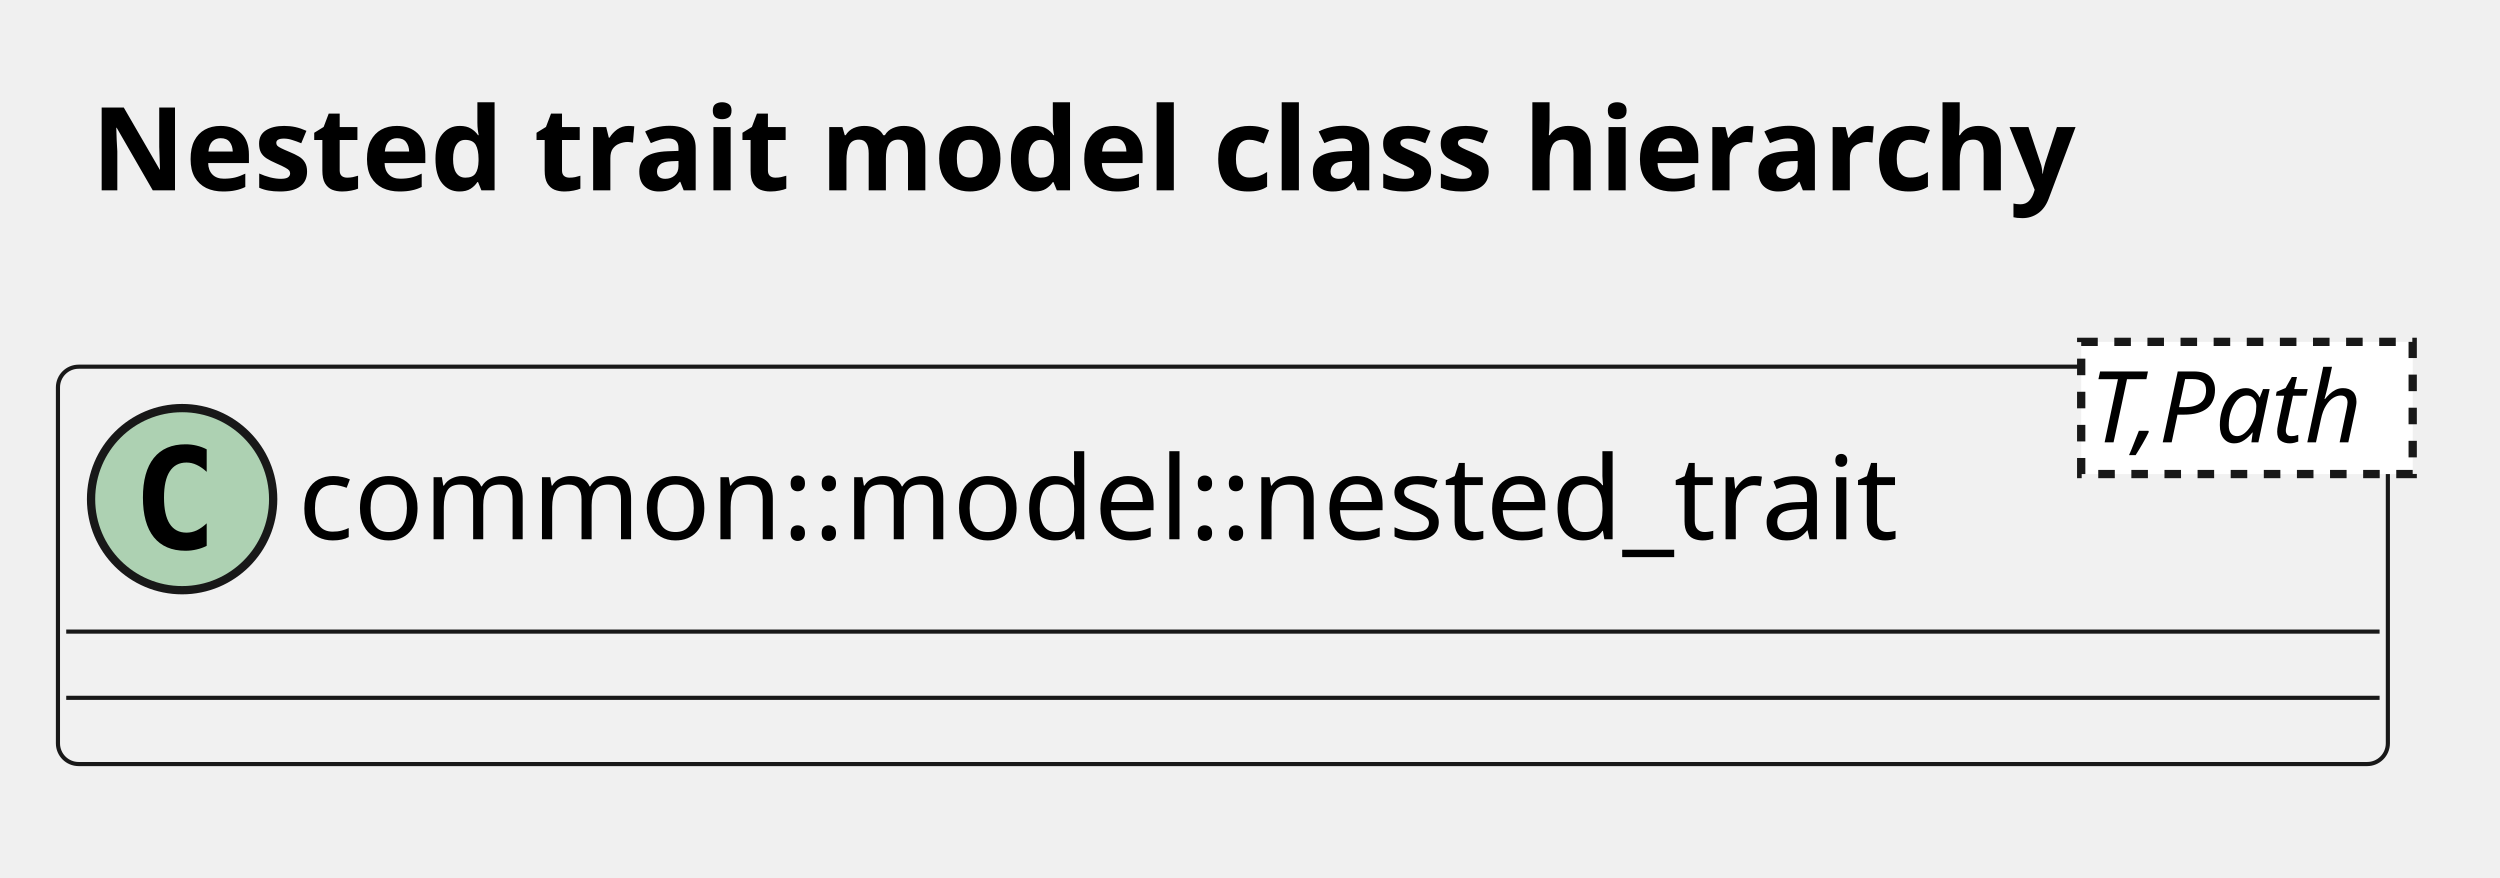
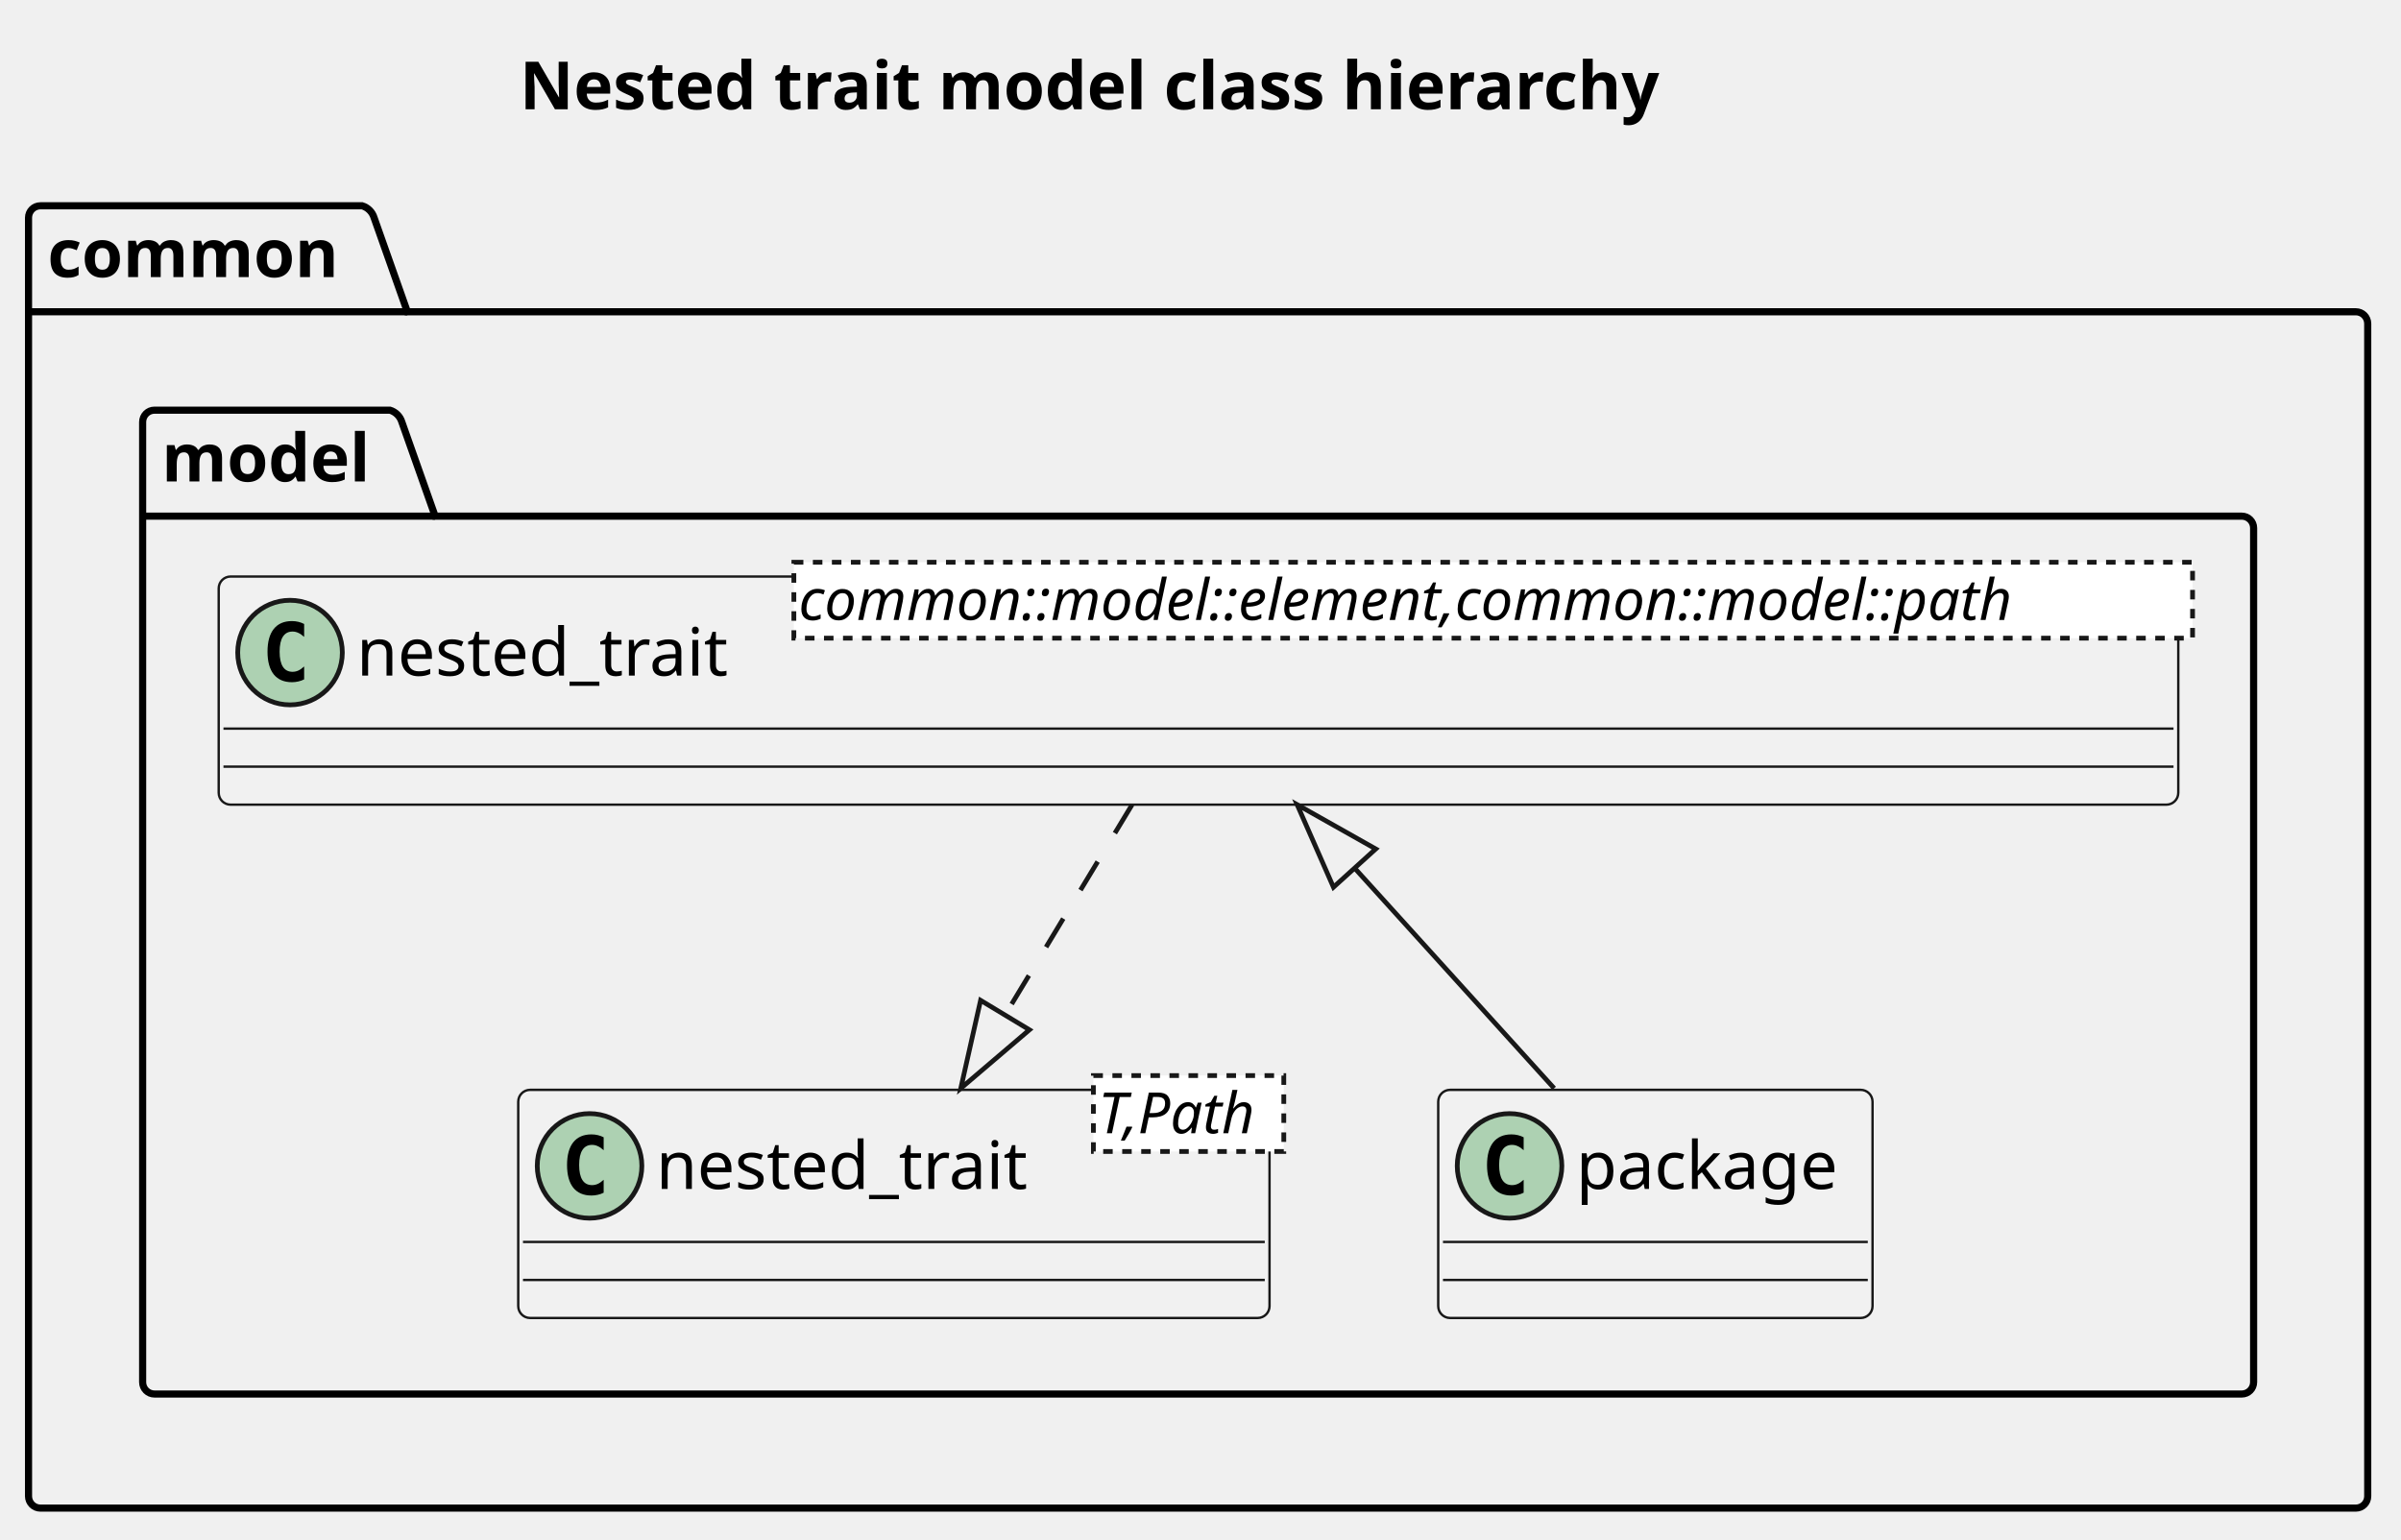
- <svg xmlns="http://www.w3.org/2000/svg" xmlns:xlink="http://www.w3.org/1999/xlink" contentStyleType="text/css" data-diagram-type="CLASS" height="106px" preserveAspectRatio="none" style="width:302px;height:106px;background:#FFFFFF;" version="1.1" viewBox="0 0 302 106" width="302px" zoomAndPan="magnify">
+ <svg xmlns="http://www.w3.org/2000/svg" xmlns:xlink="http://www.w3.org/1999/xlink" contentStyleType="text/css" data-diagram-type="CLASS" height="324px" preserveAspectRatio="none" style="width:505px;height:324px;background:#FFFFFF;" version="1.1" viewBox="0 0 505 324" width="505px" zoomAndPan="magnify">
  <defs />
  <g>
-     <text fill="#000000" font-family="sans-serif" font-size="14" font-weight="bold" lengthAdjust="spacing" textLength="272.426" x="11.014" y="22.995">Nested trait model class hierarchy</text>
+     <text fill="#000000" font-family="sans-serif" font-size="14" font-weight="bold" lengthAdjust="spacing" textLength="272.426" x="109.287" y="22.995">Nested trait model class hierarchy</text>
+     <g id="cluster_C_0002532840279361781187">
+       <path d="M8.5,43.297 L76.178,43.297 A3.75,3.75 0 0 1 78.678,45.797 L85.678,65.594 L495.5,65.594 A2.5,2.5 0 0 1 498,68.094 L498,314.797 A2.5,2.5 0 0 1 495.5,317.297 L8.5,317.297 A2.5,2.5 0 0 1 6,314.797 L6,45.797 A2.5,2.5 0 0 1 8.5,43.297 " fill="transparent" style="stroke:#000000;stroke-width:1.5;" />
+       <line style="stroke:#000000;stroke-width:1.5;" x1="6" x2="85.678" y1="65.594" y2="65.594" />
+       <text fill="#000000" font-family="sans-serif" font-size="14" font-weight="bold" lengthAdjust="spacing" textLength="66.678" x="10" y="58.292">common</text>
+     </g>
+     <g id="cluster_C_0000669774451444102653">
+       <path d="M32.5,86.297 L82.022,86.297 A3.75,3.75 0 0 1 84.522,88.797 L91.522,108.594 L471.5,108.594 A2.5,2.5 0 0 1 474,111.094 L474,290.797 A2.5,2.5 0 0 1 471.5,293.297 L32.5,293.297 A2.5,2.5 0 0 1 30,290.797 L30,88.797 A2.5,2.5 0 0 1 32.5,86.297 " fill="transparent" style="stroke:#000000;stroke-width:1.5;" />
+       <line style="stroke:#000000;stroke-width:1.5;" x1="30" x2="91.522" y1="108.594" y2="108.594" />
+       <text fill="#000000" font-family="sans-serif" font-size="14" font-weight="bold" lengthAdjust="spacing" textLength="48.522" x="34" y="101.292">model</text>
+     </g>
    <a href="classclanguml_1_1common_1_1model_1_1nested__trait.html" target="_top" title="Base class for elements nested in the diagram." xlink:actuate="onRequest" xlink:href="classclanguml_1_1common_1_1model_1_1nested__trait.html" xlink:show="new" xlink:title="Base class for elements nested in the diagram." xlink:type="simple">
-       <g id="elem_C_0000891208748219309562">
-         <rect codeLine="3" fill="#F1F1F1" height="48" id="C_0000891208748219309562" rx="2.5" ry="2.5" style="stroke:#181818;stroke-width:0.5;" width="281.454" x="7" y="44.297" />
-         <ellipse cx="22" cy="60.297" fill="#ADD1B2" rx="11" ry="11" style="stroke:#181818;stroke-width:1;" />
-         <path d="M24.969,65.938 Q24.391,66.234 23.75,66.375 Q23.109,66.531 22.406,66.531 Q19.906,66.531 18.578,64.891 Q17.266,63.234 17.266,60.109 Q17.266,56.984 18.578,55.328 Q19.906,53.672 22.406,53.672 Q23.109,53.672 23.75,53.828 Q24.406,53.984 24.969,54.281 L24.969,57 Q24.344,56.422 23.75,56.156 Q23.156,55.875 22.531,55.875 Q21.188,55.875 20.5,56.953 Q19.812,58.016 19.812,60.109 Q19.812,62.203 20.5,63.281 Q21.188,64.344 22.531,64.344 Q23.156,64.344 23.75,64.078 Q24.344,63.797 24.969,63.219 L24.969,65.938 Z " fill="#000000" />
-         <text fill="#000000" font-family="sans-serif" font-size="14" lengthAdjust="spacing" textLength="207.409" x="36" y="65.144">common::model::nested_trait</text>
-         <rect fill="#FFFFFF" height="15.969" style="stroke:#181818;stroke-width:1;stroke-dasharray:2.0,2.0;" width="40.045" x="251.409" y="41.297" />
-         <text fill="#000000" font-family="sans-serif" font-size="12" font-style="italic" lengthAdjust="spacing" textLength="38.045" x="252.409" y="53.435">T,Path</text>
-         <line style="stroke:#181818;stroke-width:0.5;" x1="8" x2="287.454" y1="76.297" y2="76.297" />
-         <line style="stroke:#181818;stroke-width:0.5;" x1="8" x2="287.454" y1="84.297" y2="84.297" />
+       <g id="elem_C_0007129669985754476498">
+         <rect codeLine="5" fill="#F1F1F1" height="48" id="C_0007129669985754476498" rx="2.5" ry="2.5" style="stroke:#181818;stroke-width:0.5;" width="158.018" x="109" y="229.297" />
+         <ellipse cx="124" cy="245.297" fill="#ADD1B2" rx="11" ry="11" style="stroke:#181818;stroke-width:1;" />
+         <path d="M126.969,250.938 Q126.391,251.234 125.75,251.375 Q125.109,251.531 124.406,251.531 Q121.906,251.531 120.578,249.891 Q119.266,248.234 119.266,245.109 Q119.266,241.984 120.578,240.328 Q121.906,238.672 124.406,238.672 Q125.109,238.672 125.75,238.828 Q126.406,238.984 126.969,239.281 L126.969,242 Q126.344,241.422 125.75,241.156 Q125.156,240.875 124.531,240.875 Q123.188,240.875 122.5,241.953 Q121.812,243.016 121.812,245.109 Q121.812,247.203 122.5,248.281 Q123.188,249.344 124.531,249.344 Q125.156,249.344 125.75,249.078 Q126.344,248.797 126.969,248.219 L126.969,250.938 Z " fill="#000000" />
+         <text fill="#000000" font-family="sans-serif" font-size="14" lengthAdjust="spacing" textLength="83.973" x="138" y="250.144">nested_trait</text>
+         <rect fill="#FFFFFF" height="15.969" style="stroke:#181818;stroke-width:1;stroke-dasharray:2.0,2.0;" width="40.045" x="229.973" y="226.297" />
+         <text fill="#000000" font-family="sans-serif" font-size="12" font-style="italic" lengthAdjust="spacing" textLength="38.045" x="230.973" y="238.435">T,Path</text>
+         <line style="stroke:#181818;stroke-width:0.5;" x1="110" x2="266.018" y1="261.297" y2="261.297" />
+         <line style="stroke:#181818;stroke-width:0.5;" x1="110" x2="266.018" y1="269.297" y2="269.297" />
      </g>
    </a>
+     <a href="classclanguml_1_1common_1_1model_1_1nested__trait.html" target="_top" title="nested_trait" xlink:actuate="onRequest" xlink:href="classclanguml_1_1common_1_1model_1_1nested__trait.html" xlink:show="new" xlink:title="nested_trait" xlink:type="simple">
+       <g id="elem_C_0015066935078142509054">
+         <rect codeLine="9" fill="#F1F1F1" height="48" id="C_0015066935078142509054" rx="2.5" ry="2.5" style="stroke:#181818;stroke-width:0.5;" width="412.156" x="46" y="121.297" />
+         <ellipse cx="61" cy="137.297" fill="#ADD1B2" rx="11" ry="11" style="stroke:#181818;stroke-width:1;" />
+         <path d="M63.969,142.938 Q63.391,143.234 62.75,143.375 Q62.109,143.531 61.406,143.531 Q58.906,143.531 57.578,141.891 Q56.266,140.234 56.266,137.109 Q56.266,133.984 57.578,132.328 Q58.906,130.672 61.406,130.672 Q62.109,130.672 62.75,130.828 Q63.406,130.984 63.969,131.281 L63.969,134 Q63.344,133.422 62.75,133.156 Q62.156,132.875 61.531,132.875 Q60.188,132.875 59.5,133.953 Q58.812,135.016 58.812,137.109 Q58.812,139.203 59.5,140.281 Q60.188,141.344 61.531,141.344 Q62.156,141.344 62.75,141.078 Q63.344,140.797 63.969,140.219 L63.969,142.938 Z " fill="#000000" />
+         <text fill="#000000" font-family="sans-serif" font-size="14" lengthAdjust="spacing" textLength="83.973" x="75" y="142.144">nested_trait</text>
+         <rect fill="#FFFFFF" height="15.969" style="stroke:#181818;stroke-width:1;stroke-dasharray:2.0,2.0;" width="294.184" x="166.973" y="118.297" />
+         <text fill="#000000" font-family="sans-serif" font-size="12" font-style="italic" lengthAdjust="spacing" textLength="292.184" x="167.973" y="130.435">common::model::element,common::model::path</text>
+         <line style="stroke:#181818;stroke-width:0.5;" x1="47" x2="457.156" y1="153.297" y2="153.297" />
+         <line style="stroke:#181818;stroke-width:0.5;" x1="47" x2="457.156" y1="161.297" y2="161.297" />
+       </g>
+     </a>
+     <a href="classclanguml_1_1common_1_1model_1_1package.html" target="_top" title="Diagram element representing namespace or directory package" xlink:actuate="onRequest" xlink:href="classclanguml_1_1common_1_1model_1_1package.html" xlink:show="new" xlink:title="Diagram element representing namespace or directory package" xlink:type="simple">
+       <g id="elem_C_0017146293478645494837">
+         <rect codeLine="13" fill="#F1F1F1" height="48" id="C_0017146293478645494837" rx="2.5" ry="2.5" style="stroke:#181818;stroke-width:0.5;" width="91.35" x="302.5" y="229.297" />
+         <ellipse cx="317.5" cy="245.297" fill="#ADD1B2" rx="11" ry="11" style="stroke:#181818;stroke-width:1;" />
+         <path d="M320.469,250.938 Q319.891,251.234 319.25,251.375 Q318.609,251.531 317.906,251.531 Q315.406,251.531 314.078,249.891 Q312.766,248.234 312.766,245.109 Q312.766,241.984 314.078,240.328 Q315.406,238.672 317.906,238.672 Q318.609,238.672 319.25,238.828 Q319.906,238.984 320.469,239.281 L320.469,242 Q319.844,241.422 319.25,241.156 Q318.656,240.875 318.031,240.875 Q316.688,240.875 316,241.953 Q315.312,243.016 315.312,245.109 Q315.312,247.203 316,248.281 Q316.688,249.344 318.031,249.344 Q318.656,249.344 319.25,249.078 Q319.844,248.797 320.469,248.219 L320.469,250.938 Z " fill="#000000" />
+         <text fill="#000000" font-family="sans-serif" font-size="14" lengthAdjust="spacing" textLength="59.35" x="331.5" y="250.144">package</text>
+         <line style="stroke:#181818;stroke-width:0.5;" x1="303.5" x2="392.85" y1="261.297" y2="261.297" />
+         <line style="stroke:#181818;stroke-width:0.5;" x1="303.5" x2="392.85" y1="269.297" y2="269.297" />
+       </g>
+     </a>
+     <g id="link_C_0015066935078142509054_C_0007129669985754476498">
+       <path codeLine="18" d="M238.11,169.297 C227.45,186.957 222.093,195.827 211.383,213.567 " fill="transparent" id="C_0015066935078142509054-to-C_0007129669985754476498" style="stroke:#181818;stroke-width:1;stroke-dasharray:7.0,7.0;" />
+       <polygon fill="transparent" points="202.08,228.977,216.52,216.668,206.246,210.466,202.08,228.977" style="stroke:#181818;stroke-width:1;" />
+     </g>
+     <g id="link_C_0015066935078142509054_C_0017146293478645494837">
+       <path codeLine="19" d="M284.911,182.64 C300.901,200.3 310.81,211.237 326.88,228.977 " fill="transparent" id="C_0015066935078142509054-backto-C_0017146293478645494837" style="stroke:#181818;stroke-width:1;" />
+       <polygon fill="transparent" points="272.83,169.297,280.464,186.667,289.359,178.613,272.83,169.297" style="stroke:#181818;stroke-width:1;" />
+     </g>
  </g>
</svg>
